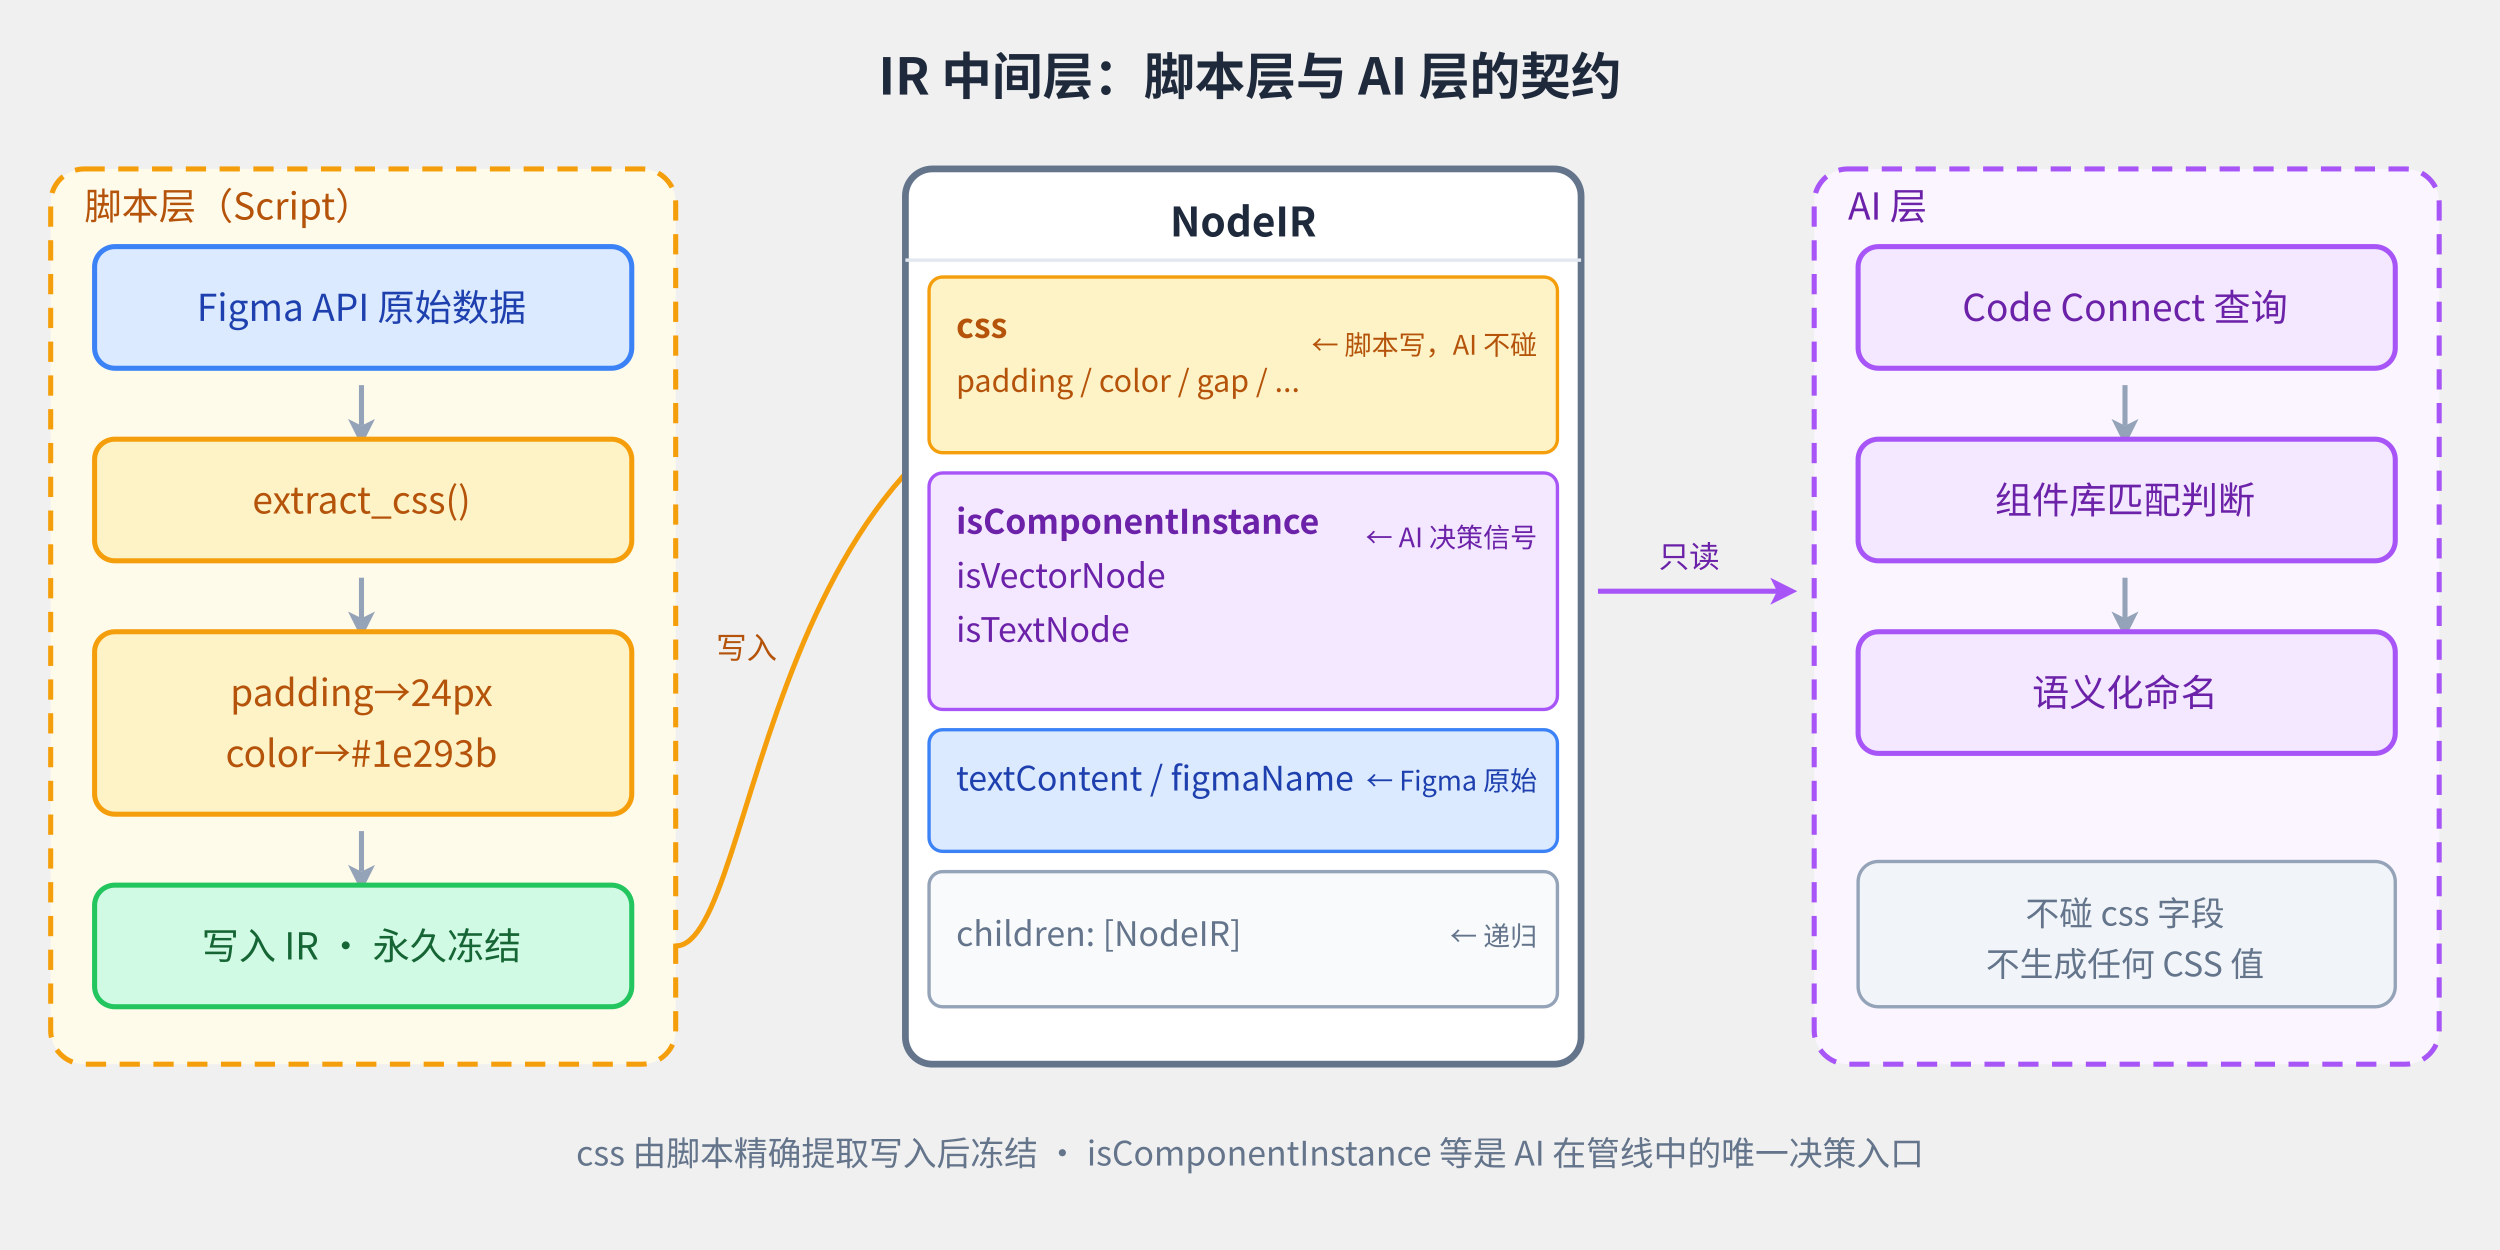
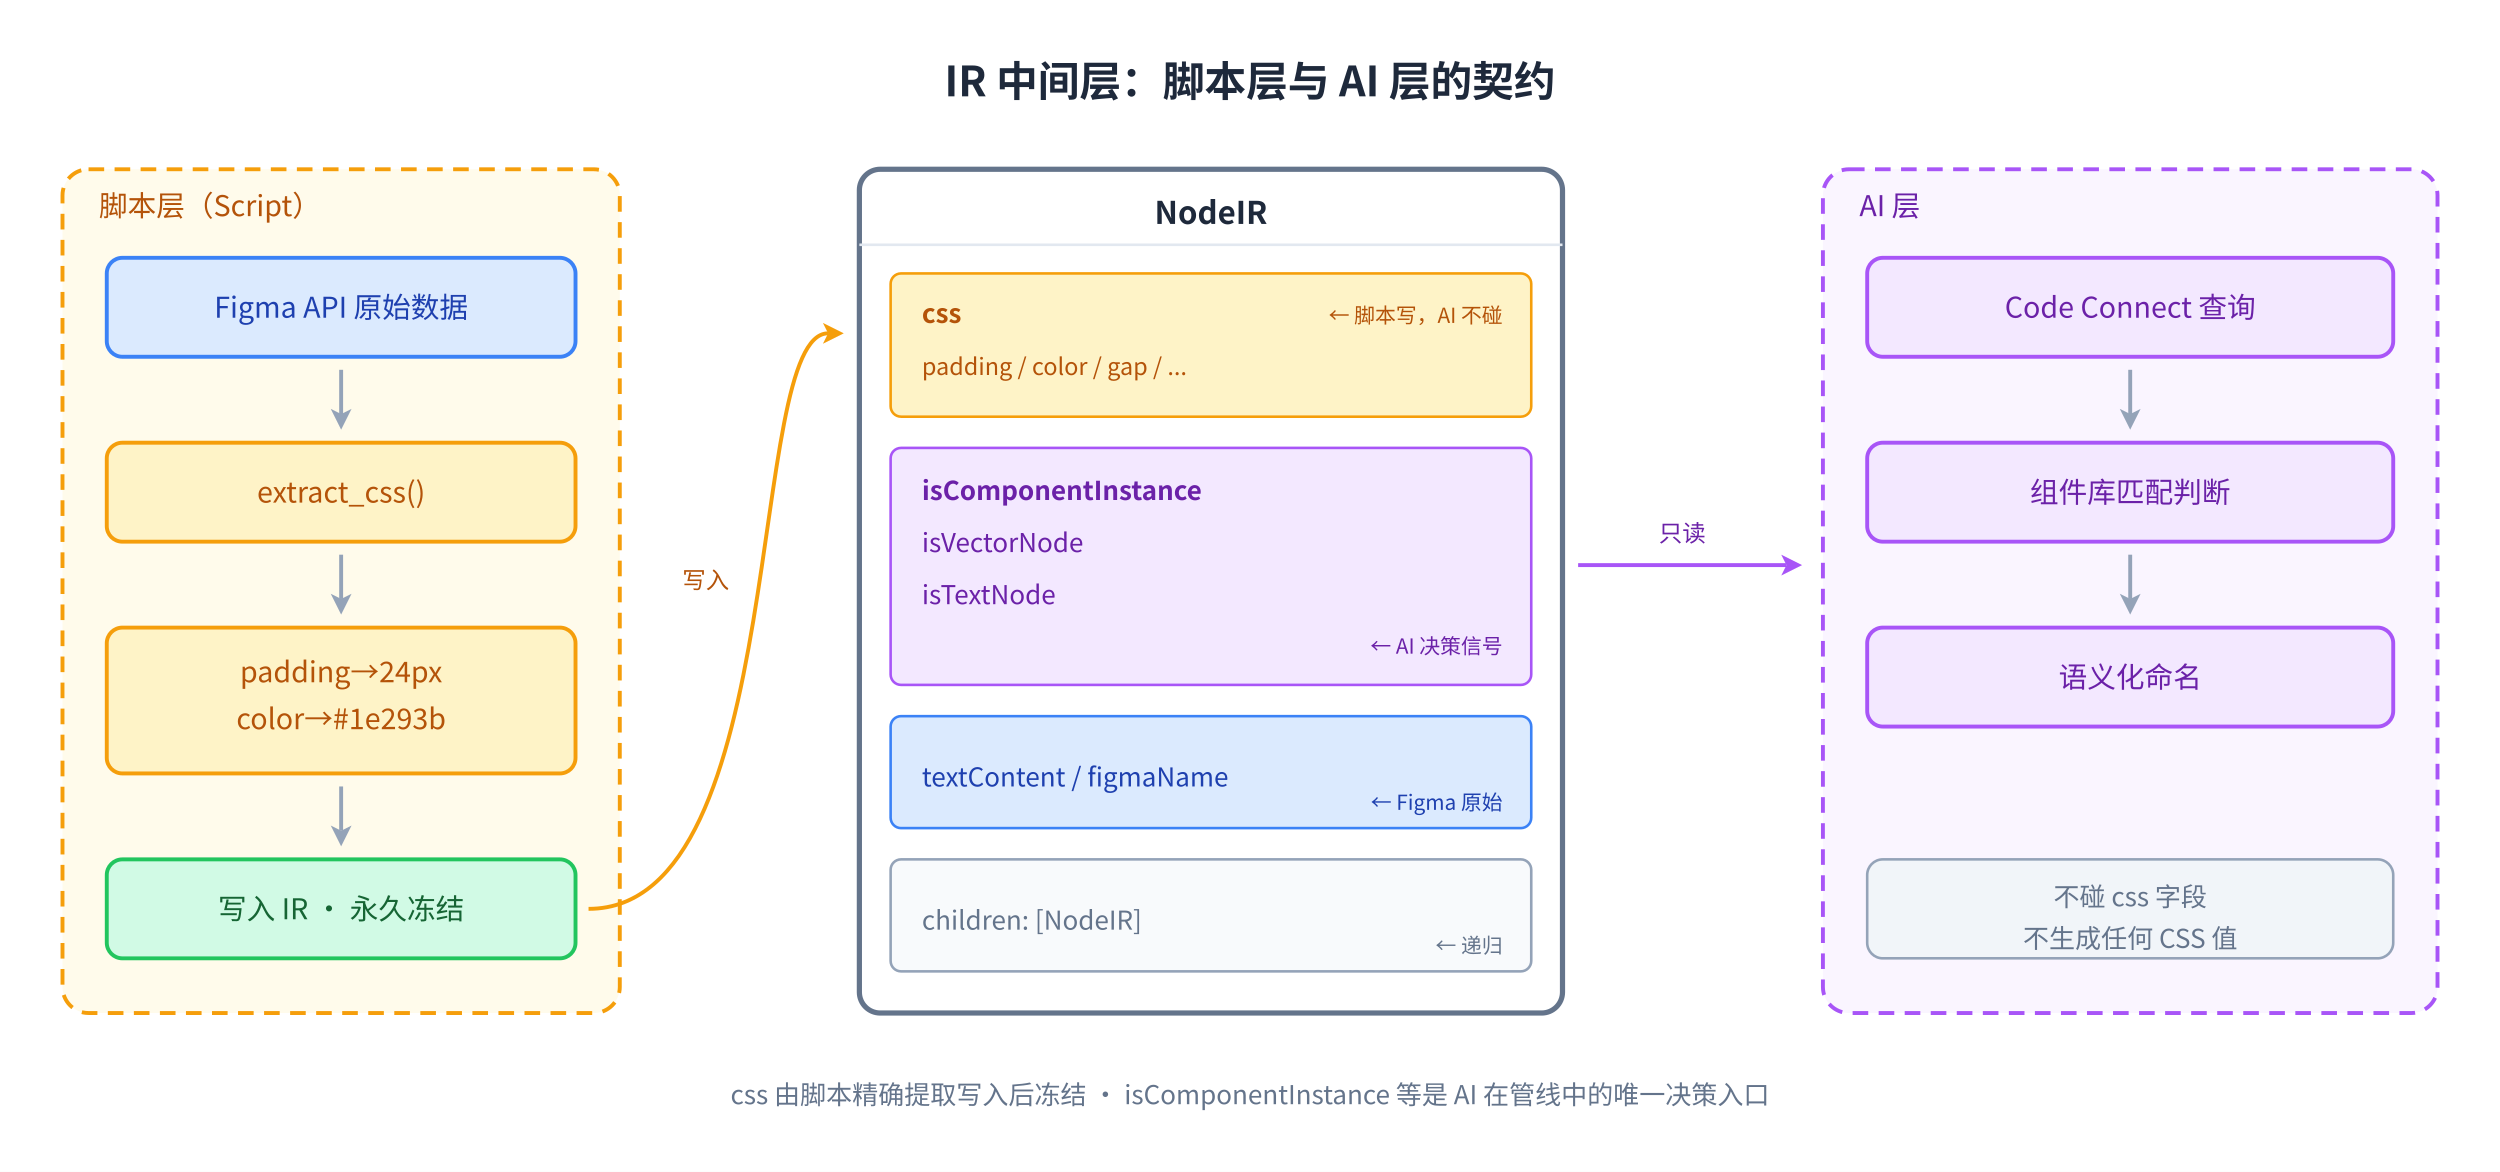
- <svg xmlns="http://www.w3.org/2000/svg" viewBox="0 0 740 370" width="740">
+ <svg xmlns="http://www.w3.org/2000/svg" viewBox="0 -4 960 450" width="960" height="450">
  <defs>
    <style>text { font-family: 'PingFang SC','Microsoft YaHei','Noto Sans CJK SC',system-ui,sans-serif; }</style>
    <marker id="aw" markerWidth="8" markerHeight="8" refX="2" refY="4" orient="auto" markerUnits="userSpaceOnUse">
      <path d="M0,0 L8,4 L0,8 L2,4 z" fill="#94a3b8" />
    </marker>
    <marker id="ao" markerWidth="8" markerHeight="8" refX="2" refY="4" orient="auto" markerUnits="userSpaceOnUse">
      <path d="M0,0 L8,4 L0,8 L2,4 z" fill="#f59e0b" />
    </marker>
    <marker id="ap" markerWidth="8" markerHeight="8" refX="2" refY="4" orient="auto" markerUnits="userSpaceOnUse">
      <path d="M0,0 L8,4 L0,8 L2,4 z" fill="#a855f7" />
    </marker>
  </defs>
-   <text x="370" y="28" font-size="15" fill="#1e293b" text-anchor="middle" font-weight="600">IR 中间层：脚本层与 AI 层的契约</text>
-   <rect x="15" y="50" width="185" height="265" rx="10" stroke="#f59e0b" stroke-dasharray="6,4" stroke-width="1.5" fill="#fffbeb" />
-   <text x="25" y="65" font-size="11" fill="#b45309">脚本层（Script）</text>
-   <rect x="28" y="73" width="159" height="36" rx="6" stroke="#3b82f6" stroke-width="1.5" fill="#dbeafe" />
-   <text x="107" y="95" font-size="11" fill="#1e40af" text-anchor="middle">Figma API 原始数据</text>
-   <path d="M107,114 L 107,126" fill="none" stroke="#94a3b8" stroke-width="1.5" marker-end="url(#aw)" />
-   <rect x="28" y="130" width="159" height="36" rx="6" stroke="#f59e0b" stroke-width="1.5" fill="#fef3c7" />
-   <text x="107" y="152" font-size="11" fill="#b45309" text-anchor="middle">extract_css()</text>
-   <path d="M107,171 L 107,183" fill="none" stroke="#94a3b8" stroke-width="1.5" marker-end="url(#aw)" />
-   <rect x="28" y="187" width="159" height="54" rx="6" stroke="#f59e0b" stroke-width="1.5" fill="#fef3c7" />
-   <text x="107" y="209" font-size="11" fill="#b45309" text-anchor="middle">padding→24px</text>
-   <text x="107" y="227" font-size="11" fill="#b45309" text-anchor="middle">color→#1e293b</text>
-   <path d="M107,246 L 107,258" fill="none" stroke="#94a3b8" stroke-width="1.5" marker-end="url(#aw)" />
-   <rect x="28" y="262" width="159" height="36" rx="6" stroke="#22c55e" stroke-width="1.5" fill="#d1fae5" />
-   <text x="107" y="284" font-size="11" fill="#166534" text-anchor="middle">写入 IR · 永久冻结</text>
-   <path d="M200,280 C 225,280 225,108 340,108" fill="none" stroke="#f59e0b" stroke-width="1.5" marker-end="url(#ao)" />
-   <text x="230" y="195" font-size="9" fill="#b45309" text-anchor="end">写入</text>
-   <rect x="268" y="50" width="200" height="265" rx="8" stroke="#64748b" stroke-width="2" fill="white" />
-   <text x="368" y="70" font-size="12" fill="#1e293b" text-anchor="middle" font-weight="600">NodeIR</text>
-   <line x1="268" y1="77" x2="468" y2="77" stroke="#e2e8f0" stroke-width="1" />
-   <rect x="275" y="82" width="186" height="52" rx="4" fill="#fef3c7" stroke="#f59e0b" stroke-width="1" />
-   <text x="283" y="100" font-size="10" fill="#b45309" font-weight="600">css</text>
-   <text x="283" y="116" font-size="9" fill="#b45309">padding / color / gap / ...</text>
-   <text x="455" y="105" font-size="8" fill="#b45309" text-anchor="end">← 脚本写，AI 不碰</text>
-   <rect x="275" y="140" width="186" height="70" rx="4" fill="#f3e8ff" stroke="#a855f7" stroke-width="1" />
-   <text x="283" y="158" font-size="10" fill="#6b21a8" font-weight="600">isComponentInstance</text>
-   <text x="283" y="174" font-size="10" fill="#6b21a8">isVectorNode</text>
-   <text x="283" y="190" font-size="10" fill="#6b21a8">isTextNode</text>
-   <text x="455" y="162" font-size="8" fill="#6b21a8" text-anchor="end">← AI 决策信号</text>
-   <rect x="275" y="216" width="186" height="36" rx="4" fill="#dbeafe" stroke="#3b82f6" stroke-width="1" />
-   <text x="283" y="234" font-size="10" fill="#1e40af">textContent / figmaName</text>
-   <text x="455" y="234" font-size="8" fill="#1e40af" text-anchor="end">← Figma 原始</text>
-   <rect x="275" y="258" width="186" height="40" rx="4" fill="#f8fafc" stroke="#94a3b8" stroke-width="1" />
-   <text x="283" y="280" font-size="10" fill="#64748b">children: [NodeIR]</text>
-   <text x="455" y="280" font-size="8" fill="#64748b" text-anchor="end">← 递归</text>
-   <path d="M473,175 L 526,175" fill="none" stroke="#a855f7" stroke-width="1.5" marker-end="url(#ap)" />
-   <text x="500" y="168" font-size="9" fill="#6b21a8" text-anchor="middle">只读</text>
-   <rect x="537" y="50" width="185" height="265" rx="10" stroke="#a855f7" stroke-dasharray="6,4" stroke-width="1.5" fill="#faf5ff" />
-   <text x="547" y="65" font-size="11" fill="#6b21a8">AI 层</text>
-   <rect x="550" y="73" width="159" height="36" rx="6" stroke="#a855f7" stroke-width="1.5" fill="#f3e8ff" />
-   <text x="629" y="95" font-size="11" fill="#6b21a8" text-anchor="middle">Code Connect 查询</text>
-   <path d="M629,114 L 629,126" fill="none" stroke="#94a3b8" stroke-width="1.5" marker-end="url(#aw)" />
-   <rect x="550" y="130" width="159" height="36" rx="6" stroke="#a855f7" stroke-width="1.5" fill="#f3e8ff" />
-   <text x="629" y="152" font-size="11" fill="#6b21a8" text-anchor="middle">组件库匹配判断</text>
-   <path d="M629,171 L 629,183" fill="none" stroke="#94a3b8" stroke-width="1.5" marker-end="url(#aw)" />
-   <rect x="550" y="187" width="159" height="36" rx="6" stroke="#a855f7" stroke-width="1.5" fill="#f3e8ff" />
-   <text x="629" y="209" font-size="11" fill="#6b21a8" text-anchor="middle">语义化命名</text>
-   <rect x="550" y="255" width="159" height="43" rx="6" stroke="#94a3b8" stroke-width="1" fill="#f1f5f9" />
-   <text x="629" y="274" font-size="10" fill="#64748b" text-anchor="middle">不碰 css 字段</text>
-   <text x="629" y="289" font-size="10" fill="#64748b" text-anchor="middle">不生成任何 CSS 值</text>
-   <text x="370" y="345" font-size="10" fill="#64748b" text-anchor="middle">css 由脚本精确提取写入后冻结 · isComponentInstance 等是 AI 在管线中的唯一决策入口</text>
+   <rect x="0" y="-4" width="960" height="450" fill="#fff" />
+   <text x="480" y="33" font-size="16" fill="#1e293b" text-anchor="middle" font-weight="600">IR 中间层：脚本层与 AI 层的契约</text>
+   <rect x="24" y="61" width="214" height="324" rx="10" stroke="#f59e0b" stroke-dasharray="6,4" stroke-width="1.5" fill="#fffbeb" />
+   <text x="38" y="79" font-size="11" fill="#b45309">脚本层（Script）</text>
+   <rect x="41" y="95" width="180" height="38" rx="6" stroke="#3b82f6" stroke-width="1.5" fill="#dbeafe" />
+   <text x="131" y="118.0" font-size="11" fill="#1e40af" text-anchor="middle">Figma API 原始数据</text>
+   <path d="M131,138 L 131,155" fill="none" stroke="#94a3b8" stroke-width="1.5" marker-end="url(#aw)" />
+   <rect x="41" y="166" width="180" height="38" rx="6" stroke="#f59e0b" stroke-width="1.5" fill="#fef3c7" />
+   <text x="131" y="189.0" font-size="11" fill="#b45309" text-anchor="middle">extract_css()</text>
+   <path d="M131,209 L 131,226" fill="none" stroke="#94a3b8" stroke-width="1.5" marker-end="url(#aw)" />
+   <rect x="41" y="237" width="180" height="56" rx="6" stroke="#f59e0b" stroke-width="1.5" fill="#fef3c7" />
+   <text x="131" y="258" font-size="11" fill="#b45309" text-anchor="middle">padding→24px</text>
+   <text x="131" y="276" font-size="11" fill="#b45309" text-anchor="middle">color→#1e293b</text>
+   <path d="M131,298 L 131,315" fill="none" stroke="#94a3b8" stroke-width="1.5" marker-end="url(#aw)" />
+   <rect x="41" y="326" width="180" height="38" rx="6" stroke="#22c55e" stroke-width="1.5" fill="#d1fae5" />
+   <text x="131" y="349.0" font-size="11" fill="#166534" text-anchor="middle">写入 IR · 永久冻结</text>
+   <path d="M226,345 C 304,345 286,124 318,124" fill="none" stroke="#f59e0b" stroke-width="1.5" marker-end="url(#ao)" />
+   <text x="280" y="222" font-size="9" fill="#b45309" text-anchor="end">写入</text>
+   <g transform="translate(40 0)">
+     <rect x="290" y="61" width="270" height="324" rx="8" stroke="#64748b" stroke-width="2" fill="white" />
+     <text x="425" y="82" font-size="12" fill="#1e293b" text-anchor="middle" font-weight="600">NodeIR</text>
+     <line x1="290" y1="90" x2="560" y2="90" stroke="#e2e8f0" stroke-width="1" />
+     <rect x="302" y="101" width="246" height="55" rx="4" fill="#fef3c7" stroke="#f59e0b" stroke-width="1" />
+     <text x="314" y="120" font-size="10" fill="#b45309" font-weight="600">css</text>
+     <text x="314" y="140" font-size="9" fill="#b45309">padding / color / gap / ...</text>
+     <text x="537" y="120" font-size="8" fill="#b45309" text-anchor="end">← 脚本写，AI 不碰</text>
+     <rect x="302" y="168" width="246" height="91" rx="4" fill="#f3e8ff" stroke="#a855f7" stroke-width="1" />
+     <text x="314" y="188" font-size="10" fill="#6b21a8" font-weight="600">isComponentInstance</text>
+     <text x="314" y="208" font-size="10" fill="#6b21a8">isVectorNode</text>
+     <text x="314" y="228" font-size="10" fill="#6b21a8">isTextNode</text>
+     <text x="537" y="247" font-size="8" fill="#6b21a8" text-anchor="end">← AI 决策信号</text>
+     <rect x="302" y="271" width="246" height="43" rx="4" fill="#dbeafe" stroke="#3b82f6" stroke-width="1" />
+     <text x="314" y="298" font-size="10" fill="#1e40af">textContent / figmaName</text>
+     <text x="537" y="307" font-size="8" fill="#1e40af" text-anchor="end">← Figma 原始</text>
+     <rect x="302" y="326" width="246" height="43" rx="4" fill="#f8fafc" stroke="#94a3b8" stroke-width="1" />
+     <text x="314" y="353" font-size="10" fill="#64748b">children: [NodeIR]</text>
+     <text x="537" y="362" font-size="8" fill="#64748b" text-anchor="end">← 递归</text>
+   </g>
+   <path d="M606,213 L 686,213" fill="none" stroke="#a855f7" stroke-width="1.5" marker-end="url(#ap)" />
+   <text x="646" y="204" font-size="9" fill="#6b21a8" text-anchor="middle">只读</text>
+   <g transform="translate(80 0)">
+     <rect x="620" y="61" width="236" height="324" rx="10" stroke="#a855f7" stroke-dasharray="6,4" stroke-width="1.5" fill="#faf5ff" />
+     <text x="634" y="79" font-size="11" fill="#6b21a8">AI 层</text>
+     <rect x="637" y="95" width="202" height="38" rx="6" stroke="#a855f7" stroke-width="1.5" fill="#f3e8ff" />
+     <text x="738" y="118.0" font-size="11" fill="#6b21a8" text-anchor="middle">Code Connect 查询</text>
+     <path d="M738,138 L 738,155" fill="none" stroke="#94a3b8" stroke-width="1.5" marker-end="url(#aw)" />
+     <rect x="637" y="166" width="202" height="38" rx="6" stroke="#a855f7" stroke-width="1.5" fill="#f3e8ff" />
+     <text x="738" y="189.0" font-size="11" fill="#6b21a8" text-anchor="middle">组件库匹配判断</text>
+     <path d="M738,209 L 738,226" fill="none" stroke="#94a3b8" stroke-width="1.5" marker-end="url(#aw)" />
+     <rect x="637" y="237" width="202" height="38" rx="6" stroke="#a855f7" stroke-width="1.5" fill="#f3e8ff" />
+     <text x="738" y="260.0" font-size="11" fill="#6b21a8" text-anchor="middle">语义化命名</text>
+     <rect x="637" y="326" width="202" height="38" rx="6" stroke="#94a3b8" stroke-width="1" fill="#f1f5f9" />
+     <text x="738" y="344" font-size="10" fill="#64748b" text-anchor="middle">不碰 css 字段</text>
+     <text x="738" y="360" font-size="10" fill="#64748b" text-anchor="middle">不生成任何 CSS 值</text>
+   </g>
+   <text x="480" y="420" font-size="10" fill="#64748b" text-anchor="middle">css 由脚本精确提取写入后冻结 · isComponentInstance 等是 AI 在管线中的唯一决策入口</text>
</svg>
